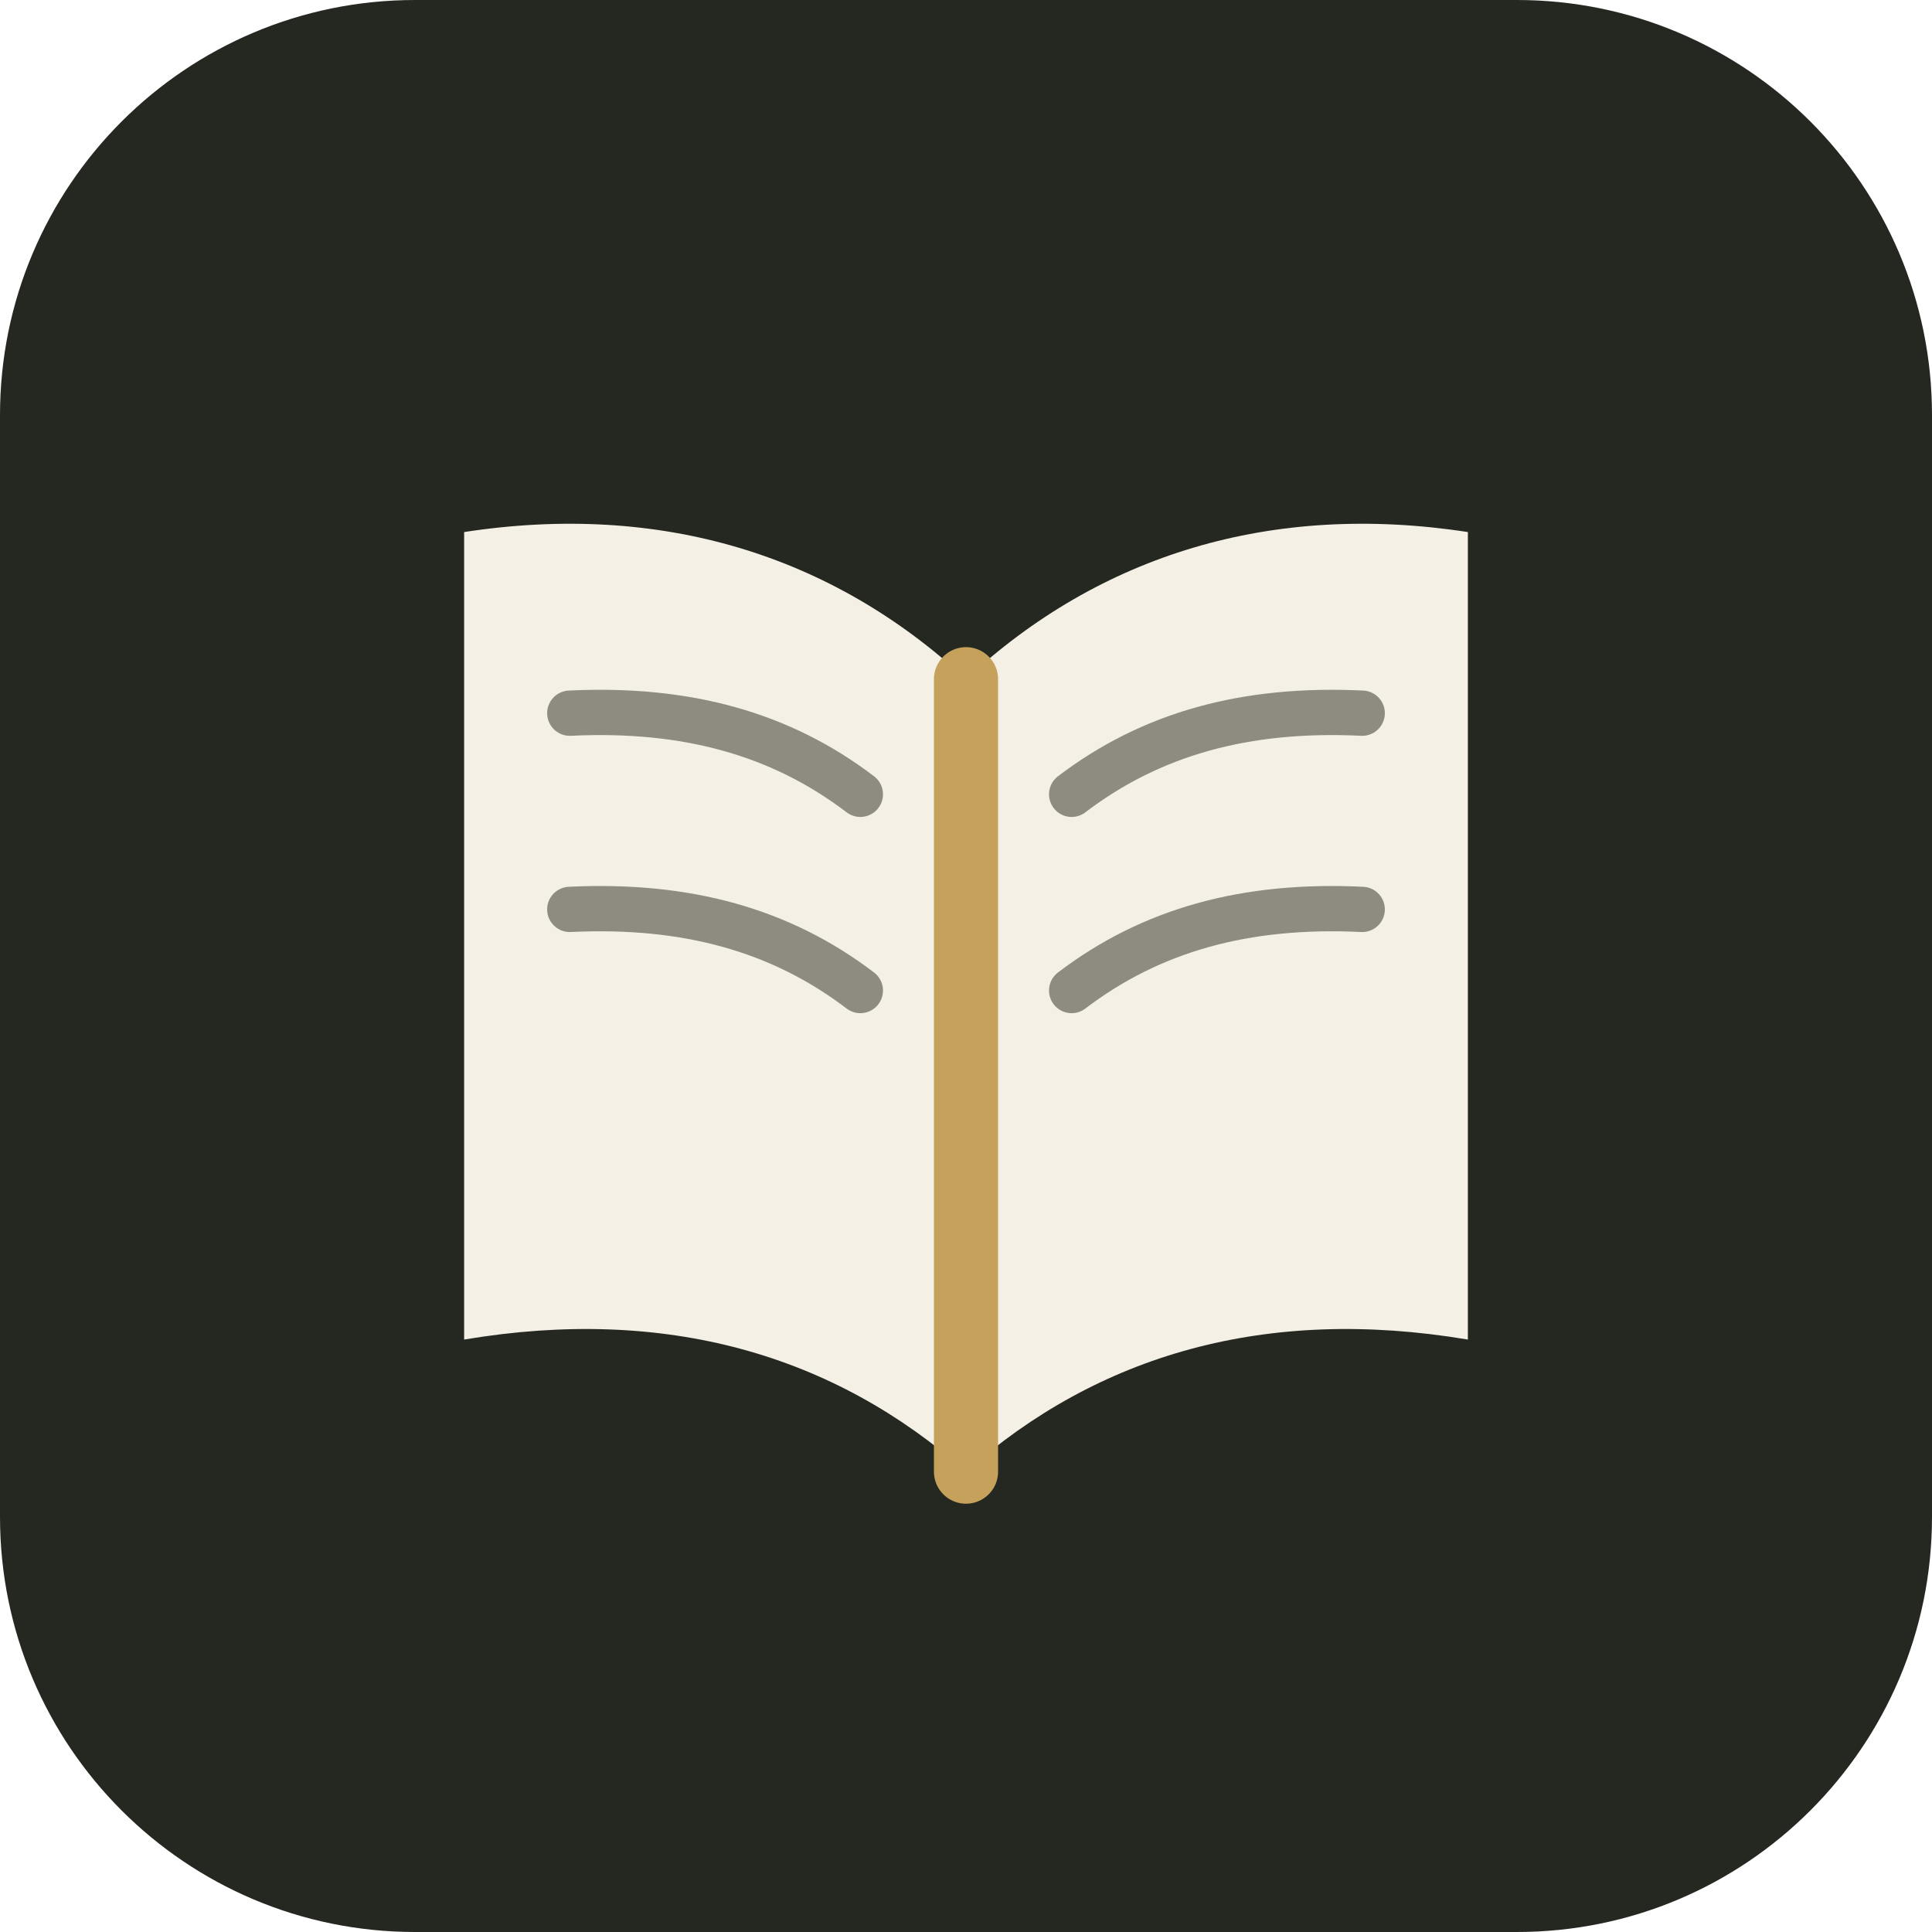
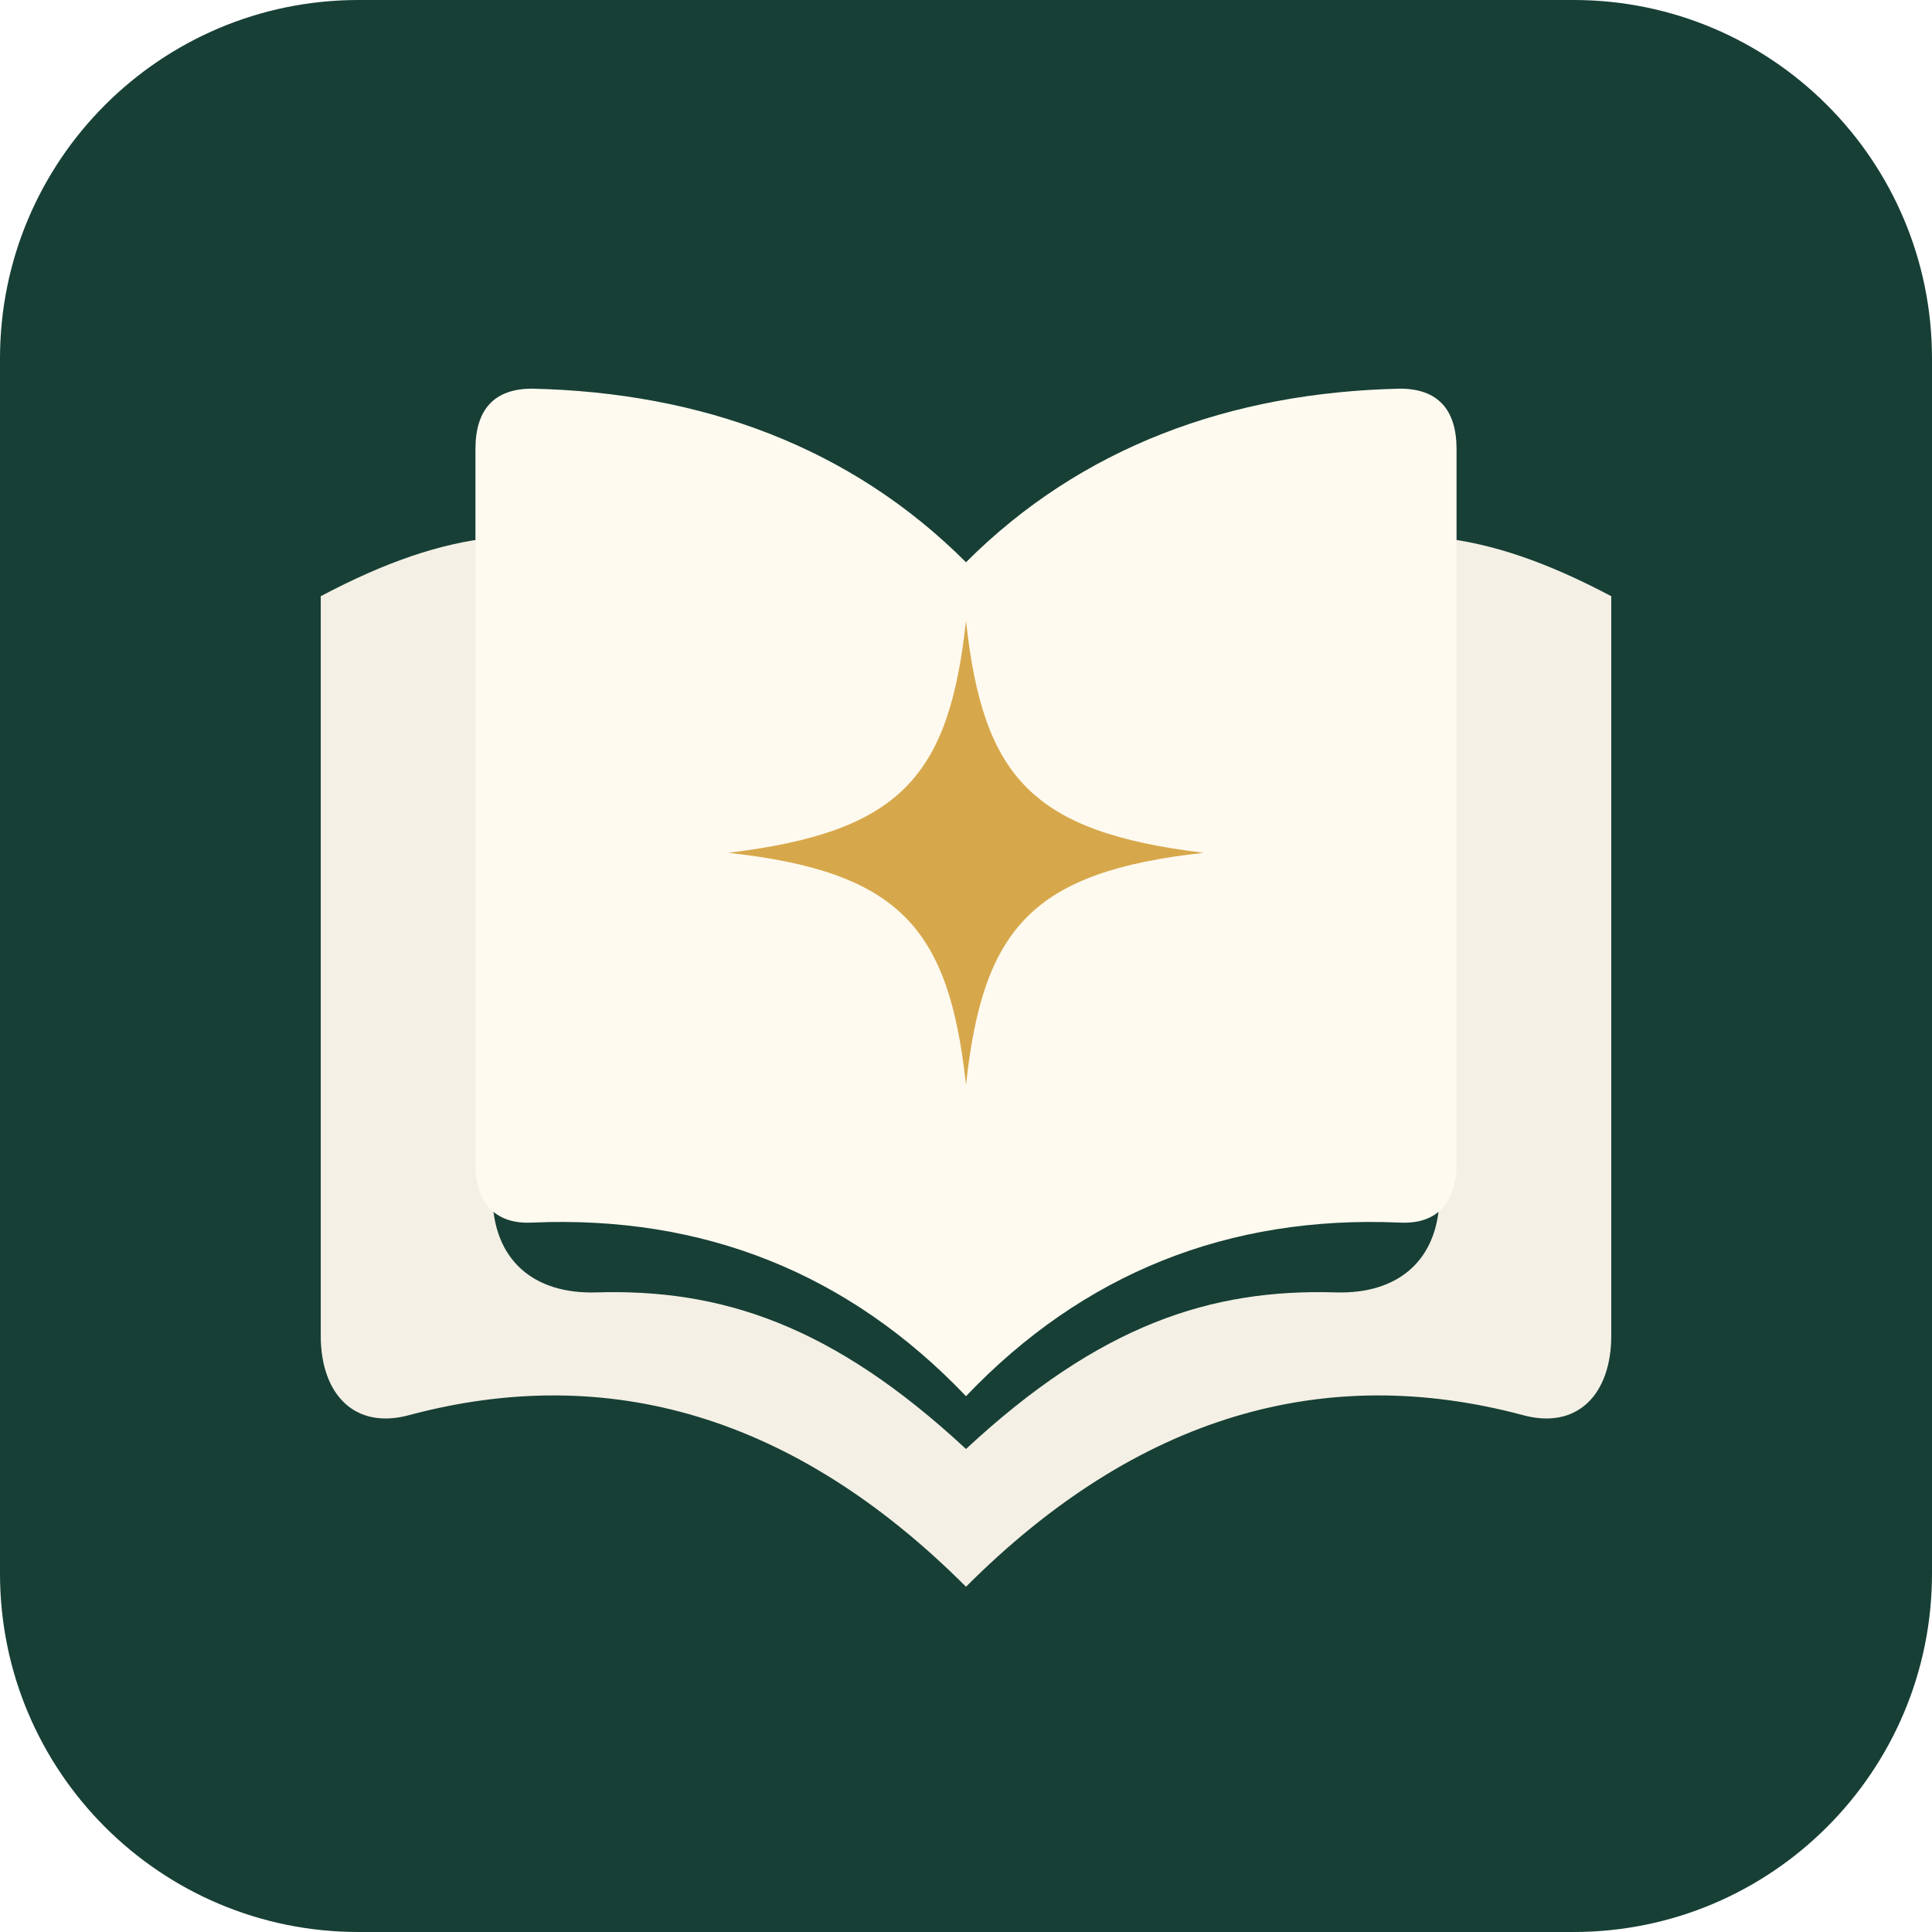
<svg xmlns="http://www.w3.org/2000/svg" viewBox="0 0 1024 1024">
-   <rect width="1024" height="1024" rx="220" fill="#252821" />
-   <path d="M246 282c104-16 195 12 266 78v420c-70-62-159-88-266-70V282Z" fill="#f4f0e5" />
-   <path d="M778 282c-104-16-195 12-266 78v420c70-62 159-88 266-70V282Z" fill="#f4f0e5" />
-   <path d="M512 360v420" stroke="#c6a15b" stroke-width="34" stroke-linecap="round" />
-   <path d="M302 378c62-3 112 11 154 43M302 482c62-3 112 11 154 43M722 378c-62-3-112 11-154 43M722 482c-62-3-112 11-154 43" fill="none" stroke="#8e8b80" stroke-width="24" stroke-linecap="round" />
+   <rect width="1024" height="1024" rx="190" fill="#173f35" />
+   <path d="M170 316c34-18 63-28 91-31v348c0 35 22 53 55 52 66-2 125 17 196 83v73c-91-91-190-119-295-91-29 8-47-11-47-42V316Z" fill="#f4f0e5" />
+   <path d="M854 316c-34-18-63-28-91-31v348c0 35-22 53-55 52-66-2-125 17-196 83v73c91-91 190-119 295-91 29 8 47-11 47-42V316Z" fill="#f4f0e5" />
+   <path d="M282 206c90 2 169 31 230 92v442c-62-65-139-96-230-92-20 1-30-11-30-31V238c0-21 10-32 30-32Z" fill="#fffaf0" />
+   <path d="M742 206c-90 2-169 31-230 92v442c62-65 139-96 230-92 20 1 30-11 30-31V238c0-21-10-32-30-32Z" fill="#fffaf0" />
+   <path d="M512 329c9 83 35 112 126 123-91 10-117 40-126 123-9-83-35-113-126-123 91-11 117-40 126-123Z" fill="#d7a84b" />
</svg>
